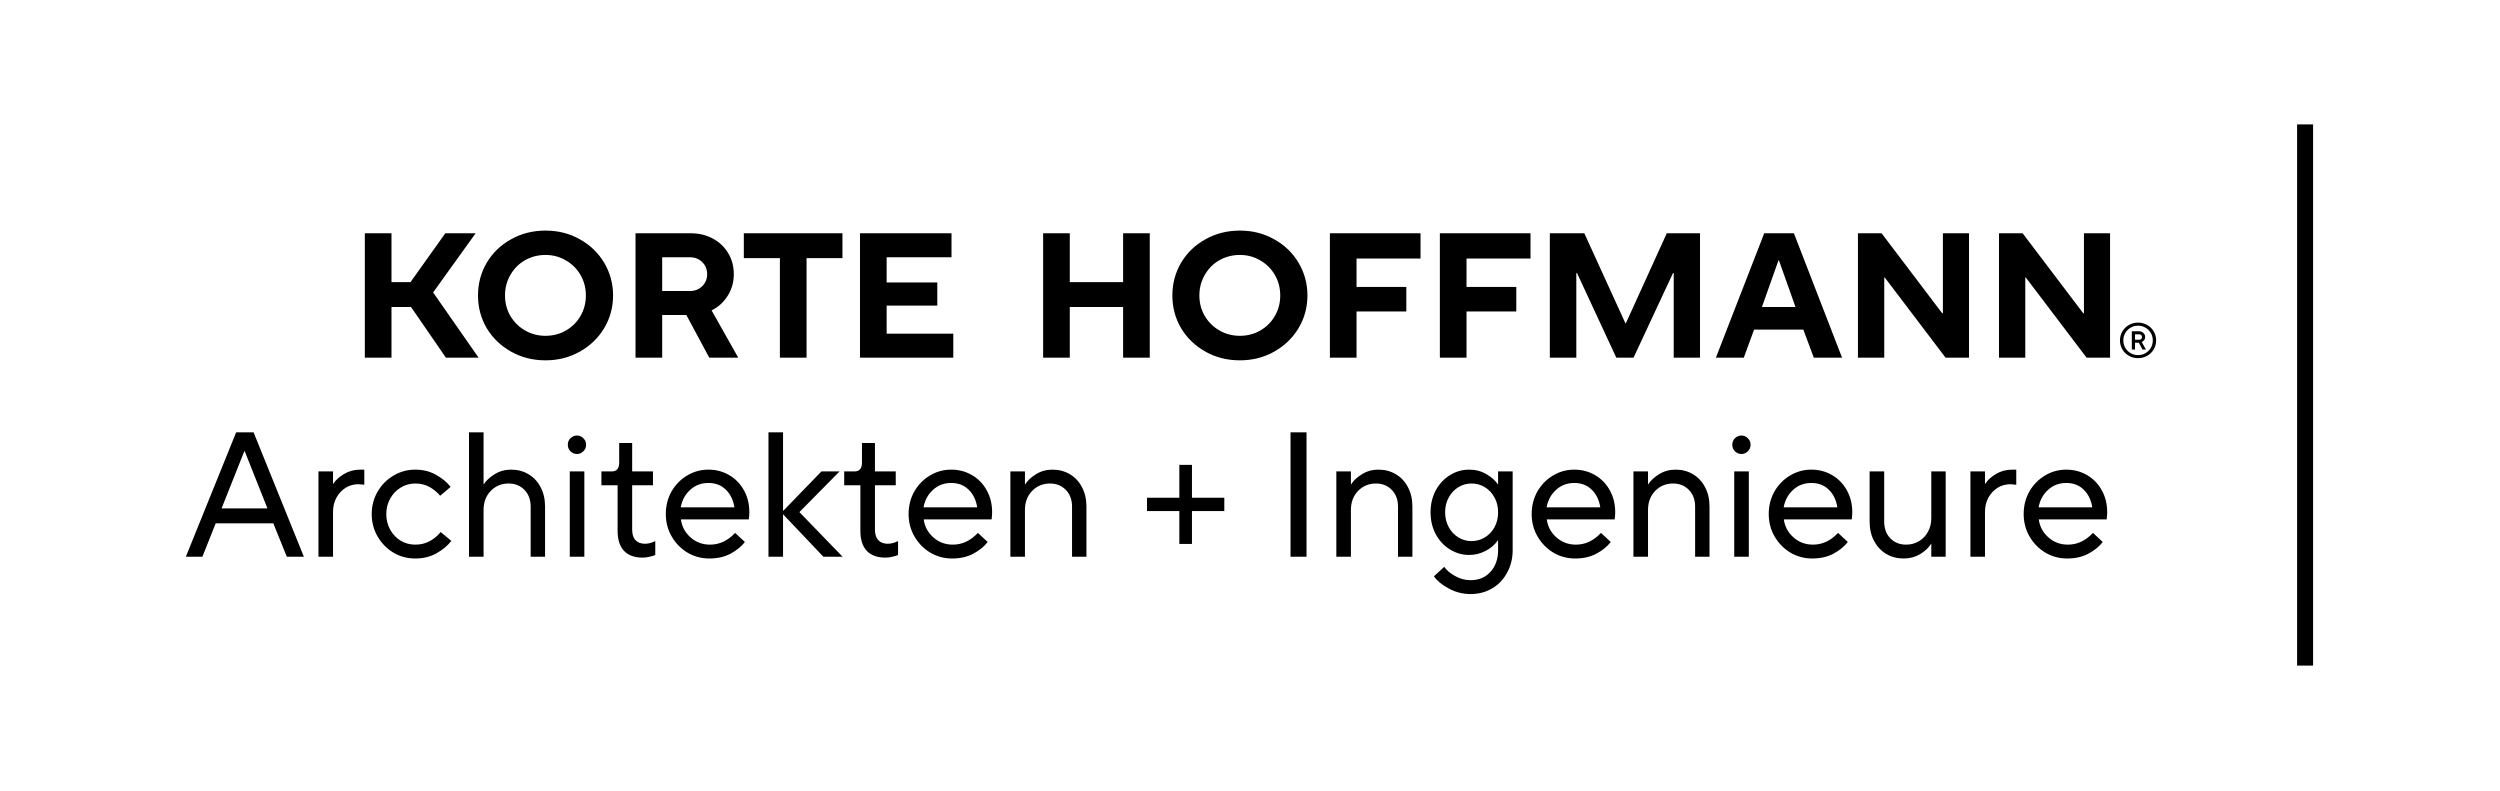
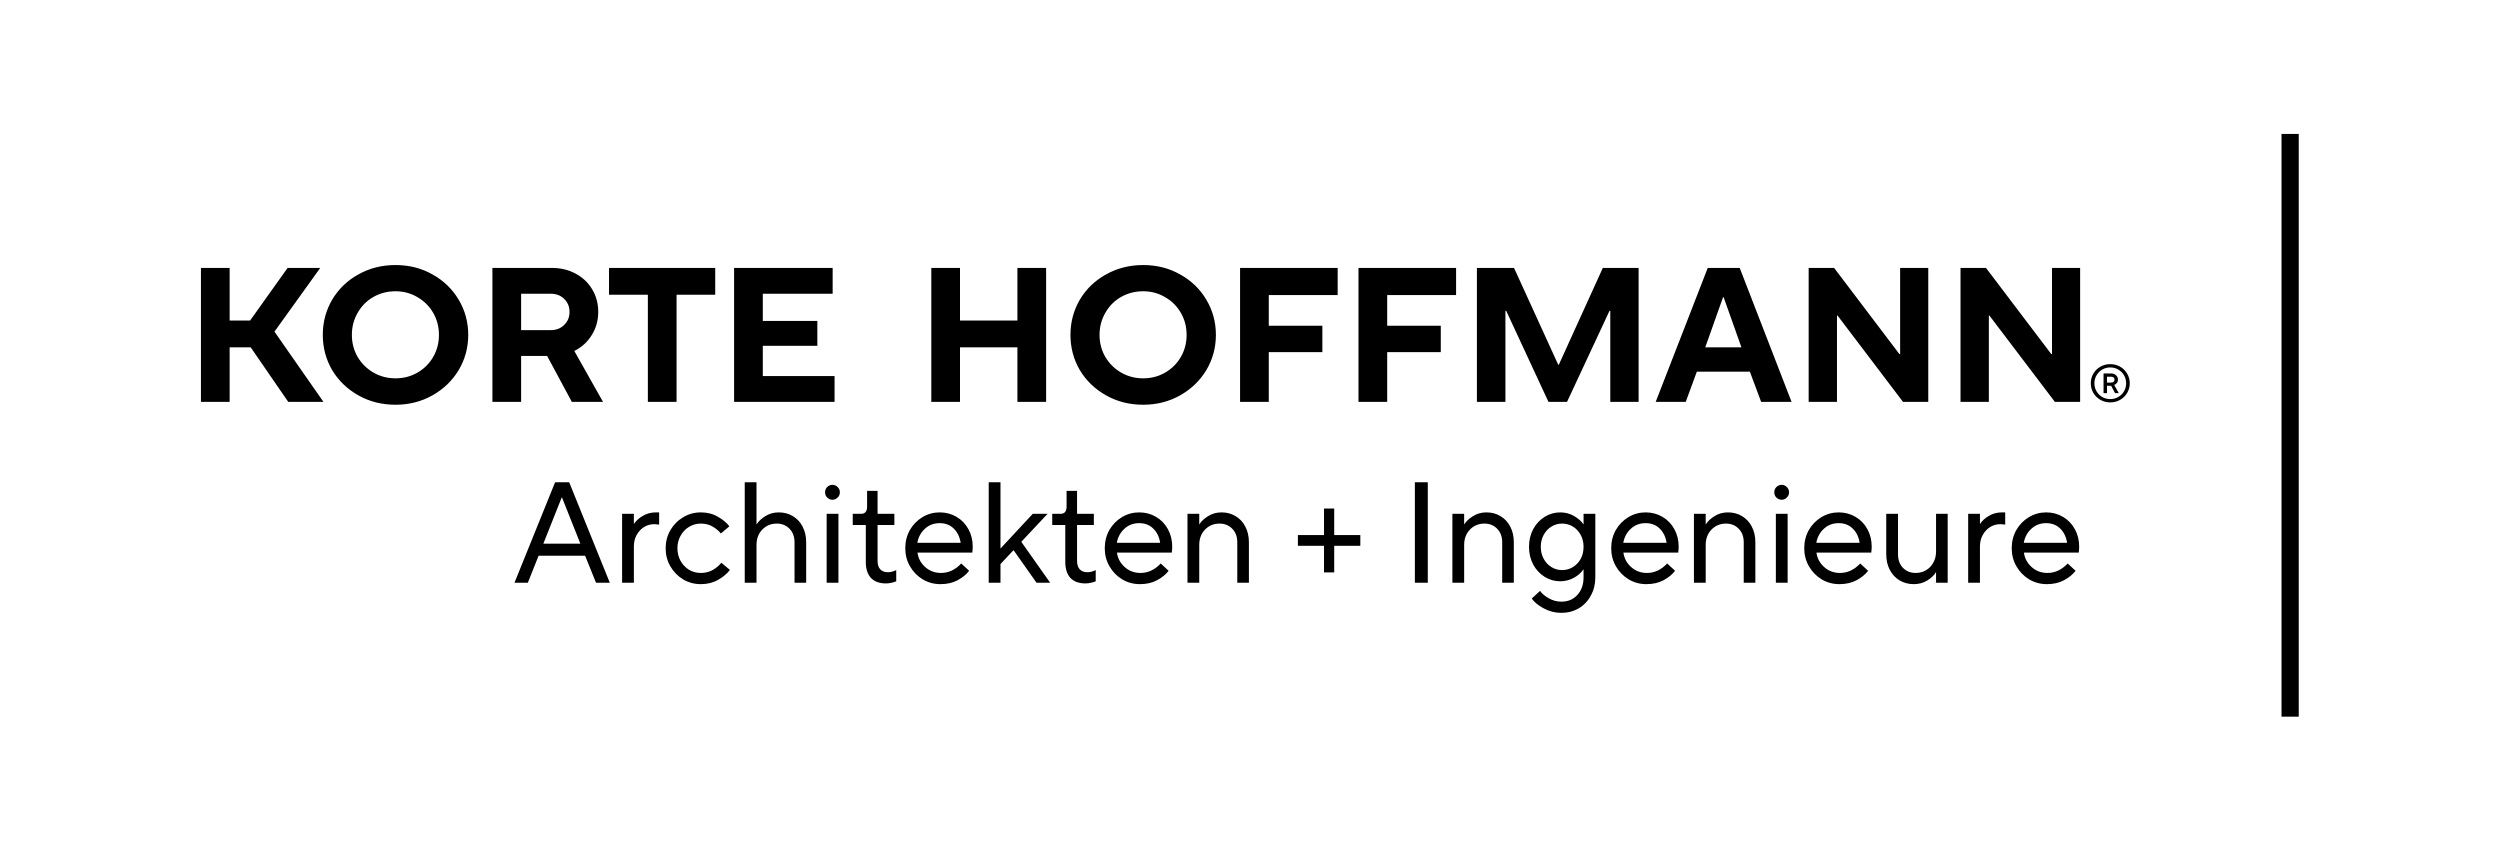
- <svg xmlns="http://www.w3.org/2000/svg" width="5064" height="1601" fill="none" viewBox="0 0 5064 1601">
-   <path fill="#000" d="M793 571.5h38.492l70.559-99h61.387L877.33 592.38l92.129 132.12h-66.204l-70.649-102.6H793v102.6h-54v-252h54v99Zm312.03 158.4c-25.68 0-48.96-5.88-69.84-17.64-20.88-11.76-37.317-27.6-49.317-47.52-11.76-20.16-17.64-42.24-17.64-66.24 0-24 5.88-46.08 17.64-66.24 12-20.16 28.437-36 49.317-47.52 20.88-11.76 44.16-17.64 69.84-17.64 25.68 0 48.84 5.88 69.48 17.64 20.88 11.52 37.32 27.36 49.32 47.52 12 20.16 18 42.24 18 66.24 0 24-6 46.08-18 66.24-12 19.92-28.44 35.76-49.32 47.52-20.88 11.76-44.04 17.64-69.48 17.64Zm0-49.68c15.12 0 28.92-3.6 41.4-10.8 12.48-7.2 22.32-17.04 29.52-29.52 7.2-12.48 10.8-26.28 10.8-41.4 0-15.12-3.6-28.92-10.8-41.4-7.2-12.48-17.04-22.32-29.52-29.52-12.48-7.44-26.28-11.16-41.4-11.16-15.12 0-29.04 3.6-41.76 10.8-12.48 7.2-22.32 17.16-29.52 29.88-7.2 12.48-10.8 26.28-10.8 41.4 0 15.12 3.6 28.92 10.8 41.4 7.44 12.48 17.4 22.32 29.88 29.52 12.48 7.2 26.28 10.8 41.4 10.8Zm390.37 44.28h-58.68l-46.44-86.4h-48.96v86.4h-54v-252h111.6c16.8 0 31.8 3.6 45 10.8 13.44 7.2 23.88 17.16 31.32 29.88 7.44 12.48 11.16 26.52 11.16 42.12 0 16.08-4.08 30.6-12.24 43.56-7.92 12.96-18.84 22.92-32.76 29.88l54 95.76Zm-154.08-203.4v68.4h55.8c10.32 0 18.72-3.24 25.2-9.72 6.72-6.48 10.08-14.64 10.08-24.48s-3.36-18-10.08-24.48c-6.48-6.48-14.88-9.72-25.2-9.72h-55.8Zm292.44 203.4h-54V522.9h-73.08v-50.4h199.8v50.4h-72.72v201.6Zm297.22 0h-189v-252h185.4v48.6h-131.4v51.12h102.6v46.8h-102.6v56.88h135v48.6Zm235.98 0h-54v-252h54v99h108v-99h54v252h-54V621.9h-108v102.6Zm344.58 5.4c-25.68 0-48.96-5.88-69.84-17.64-20.88-11.76-37.32-27.6-49.32-47.52-11.76-20.16-17.64-42.24-17.64-66.24 0-24 5.88-46.08 17.64-66.24 12-20.16 28.44-36 49.32-47.52 20.88-11.76 44.16-17.64 69.84-17.64 25.68 0 48.84 5.88 69.48 17.64 20.88 11.52 37.32 27.36 49.32 47.52 12 20.16 18 42.24 18 66.24 0 24-6 46.08-18 66.24-12 19.92-28.44 35.76-49.32 47.52-20.88 11.76-44.04 17.64-69.48 17.64Zm0-49.68c15.12 0 28.92-3.6 41.4-10.8 12.48-7.2 22.32-17.04 29.52-29.52 7.2-12.48 10.8-26.28 10.8-41.4 0-15.12-3.6-28.92-10.8-41.4-7.2-12.48-17.04-22.32-29.52-29.52-12.48-7.44-26.28-11.16-41.4-11.16-15.12 0-29.04 3.6-41.76 10.8-12.48 7.2-22.32 17.16-29.52 29.88-7.2 12.48-10.8 26.28-10.8 41.4 0 15.12 3.6 28.92 10.8 41.4 7.44 12.48 17.4 22.32 29.88 29.52 12.48 7.2 26.28 10.8 41.4 10.8Zm236.29 44.28h-54v-252h183.6v51.12h-129.6v57.6h100.8v49.68h-100.8v93.6Zm222.76 0h-54v-252h183.6v51.12h-129.6v57.6h100.8v49.68h-100.8v93.6Zm222.4 0h-53.64v-252h69.84l83.16 182.16h1.08l82.8-182.16h67.32v252h-53.28V553.14h-1.44l-79.92 171.36h-34.92l-79.56-171.36h-1.44V724.5Zm339.22 0h-56.52l97.92-252h60.12l97.56 252h-57.24l-21.24-56.88h-99.72l-20.88 56.88Zm70.2-196.92-33.48 94.32h68.04l-33.48-94.32h-1.08Zm214.32 196.92h-53.28v-252h47.88l122.76 162h1.44v-162h52.92v252h-47.52l-123.12-162.36h-1.08V724.5Zm285.69 0h-53.28v-252h47.88l122.76 162h1.44v-162h52.92v252h-47.52L4103.5 562.14h-1.08V724.5Zm228.38 1c-6.73 0-12.9-1.6-18.5-4.8-5.6-3.2-10.03-7.533-13.3-13-3.2-5.533-4.8-11.6-4.8-18.2s1.6-12.633 4.8-18.1c3.27-5.533 7.7-9.9 13.3-13.1 5.6-3.2 11.77-4.8 18.5-4.8 6.8 0 13 1.6 18.6 4.8 5.6 3.2 10 7.567 13.2 13.1 3.27 5.467 4.9 11.5 4.9 18.1 0 6.6-1.63 12.667-4.9 18.2-3.2 5.467-7.6 9.8-13.2 13-5.6 3.2-11.8 4.8-18.6 4.8Zm0-6.2c5.47 0 10.47-1.3 15-3.9 4.6-2.667 8.23-6.267 10.9-10.8 2.67-4.6 4-9.633 4-15.1 0-5.467-1.33-10.467-4-15-2.67-4.6-6.3-8.2-10.9-10.8-4.53-2.667-9.53-4-15-4-5.47 0-10.47 1.333-15 4-4.53 2.6-8.13 6.2-10.8 10.8-2.67 4.533-4 9.533-4 15 0 5.467 1.33 10.5 4 15.1 2.67 4.533 6.27 8.133 10.8 10.8 4.53 2.6 9.53 3.9 15 3.9Zm-12.6-11.3v-37h14.3c3.67 0 6.7 1.133 9.1 3.4 2.47 2.267 3.7 5.033 3.7 8.3 0 2.533-.73 4.667-2.2 6.4-1.4 1.733-3 2.933-4.8 3.6l8.5 15.3h-7l-7.3-13.7h-7.8V708h-6.5Zm14.3-19.8c2.07 0 3.63-.5 4.7-1.5 1.07-1 1.6-2.333 1.6-4 0-1.733-.53-3.067-1.6-4-1.07-1-2.63-1.5-4.7-1.5h-7.8v11h7.8ZM409.96 1127.7h-33.48l101.88-252h35.28l101.88 252h-34.56l-27.36-67.68H436.96l-27 67.68Zm84.96-213.84-46.08 115.92h92.88l-46.08-115.92h-.72Zm150.15 213.84V954.9h29.52v25.2h.36c4.8-7.44 12-14.04 21.6-19.8 9.84-6 20.88-9 33.12-9h8.28v30.6c-5.76-.72-9.72-1.08-11.88-1.08-9.36 0-18 2.4-25.92 7.2-7.68 4.8-13.92 11.52-18.72 20.16-4.56 8.4-6.84 17.88-6.84 28.44v91.08h-29.52Zm196.079 3.6c-16.08 0-30.84-3.96-44.28-11.88-13.44-8.16-24.12-19.08-32.04-32.76-7.92-13.68-11.88-28.8-11.88-45.36s3.96-31.68 11.88-45.36c7.92-13.68 18.6-24.48 32.04-32.4 13.44-8.16 28.2-12.24 44.28-12.24 16.08 0 30.24 3.6 42.48 10.8 12.48 6.96 22.2 15 29.16 24.12l-21.24 18c-5.76-6.96-12.84-12.84-21.24-17.64-8.4-4.8-18.12-7.2-29.16-7.2-10.8 0-20.64 2.76-29.52 8.28-8.88 5.28-15.96 12.72-21.24 22.32-5.28 9.36-7.92 19.8-7.92 31.32s2.64 22.08 7.92 31.68c5.28 9.36 12.36 16.8 21.24 22.32 8.88 5.28 18.72 7.92 29.52 7.92 11.04 0 20.88-2.4 29.52-7.2 8.88-5.04 16.2-11.16 21.96-18.36l21.6 18c-7.44 9.6-17.52 18-30.24 25.2-12.48 6.96-26.76 10.44-42.84 10.44Zm108.854-3.6v-252h29.52v105.48h.36c4.8-7.68 12.12-14.52 21.957-20.52 9.84-6.24 21-9.36 33.48-9.36 13.2 0 24.96 3.12 35.28 9.36 10.56 6.24 18.72 15 24.48 26.28 6 11.28 9 24.36 9 39.24v101.52h-29.16v-101.52c0-13.92-4.2-25.2-12.6-33.84-8.4-8.64-19.08-12.96-32.04-12.96-14.4 0-26.52 5.04-36.357 15.12-9.6 10.08-14.4 22.92-14.4 38.52v94.68h-29.52Zm233.647 0h-29.52V954.9h29.52v172.8Zm-14.76-208.08c-5.04 0-9.48-1.8-13.32-5.4-3.6-3.6-5.4-8.04-5.4-13.32 0-5.28 1.8-9.72 5.4-13.32 3.84-3.6 8.28-5.4 13.32-5.4 4.8 0 9 1.8 12.6 5.4 3.84 3.6 5.76 8.04 5.76 13.32 0 5.28-1.92 9.72-5.76 13.32-3.6 3.6-7.8 5.4-12.6 5.4Zm132.51 209.88c-16.08 0-28.56-4.56-37.44-13.68-8.64-9.36-12.96-22.8-12.96-40.32v-92.52h-32.76V954.9h20.88c10.08 0 15.12-6 15.12-18v-39.6h26.28v57.6h42.12v28.08h-42.12v90c0 9.36 2.28 16.44 6.84 21.24 4.56 4.8 10.92 7.2 19.08 7.2 6.72 0 13.68-1.8 20.88-5.4v28.08c-2.88 1.44-6.72 2.64-11.52 3.6-4.56 1.2-9.36 1.8-14.4 1.8Zm135.47 1.8c-16.08 0-30.84-3.96-44.28-11.88-13.44-8.16-24.12-19.08-32.04-32.76-7.92-13.68-11.88-28.8-11.88-45.36 0-16.8 3.84-32.04 11.52-45.72 7.92-13.68 18.48-24.48 31.68-32.4 13.2-7.92 27.6-11.88 43.2-11.88 15.36 0 29.4 3.72 42.12 11.16 12.72 7.44 22.68 17.76 29.88 30.96 7.2 12.96 10.8 27.72 10.8 44.28 0 3.84-.36 8.64-1.08 14.4h-137.52c1.92 14.4 8.4 26.52 19.44 36.36 11.04 9.84 24.24 14.76 39.6 14.76 18.96 0 35.88-7.92 50.76-23.76l19.8 18.36c-6.96 9.12-16.68 17.04-29.16 23.76-12.24 6.48-26.52 9.72-42.84 9.72Zm50.76-103.68c-2.4-15.12-8.28-27.12-17.64-36-9.12-8.88-20.76-13.32-34.92-13.32-14.64 0-27 4.68-37.08 14.04-10.08 9.12-16.44 20.88-19.08 35.28h108.72Zm131.63 9.72 87.48 90.36h-38.88l-81.72-86.04v86.04h-29.52v-252h29.52v159.48l77.76-80.28h36.72l-81.36 82.44Zm173.92 92.16c-16.08 0-28.56-4.56-37.44-13.68-8.64-9.36-12.96-22.8-12.96-40.32v-92.52h-32.76V954.9h20.88c10.08 0 15.12-6 15.12-18v-39.6h26.28v57.6h42.12v28.08h-42.12v90c0 9.36 2.28 16.44 6.84 21.24 4.56 4.8 10.92 7.2 19.08 7.2 6.72 0 13.68-1.8 20.88-5.4v28.08c-2.88 1.44-6.72 2.64-11.52 3.6-4.56 1.2-9.36 1.8-14.4 1.8Zm135.48 1.8c-16.08 0-30.84-3.96-44.28-11.88-13.44-8.16-24.12-19.08-32.04-32.76-7.92-13.68-11.88-28.8-11.88-45.36 0-16.8 3.84-32.04 11.52-45.72 7.92-13.68 18.48-24.48 31.68-32.4 13.2-7.92 27.6-11.88 43.2-11.88 15.36 0 29.4 3.72 42.12 11.16 12.72 7.44 22.68 17.76 29.88 30.96 7.2 12.96 10.8 27.72 10.8 44.28 0 3.84-.36 8.64-1.08 14.4h-137.52c1.92 14.4 8.4 26.52 19.44 36.36 11.04 9.84 24.24 14.76 39.6 14.76 18.96 0 35.88-7.92 50.76-23.76l19.8 18.36c-6.96 9.12-16.68 17.04-29.16 23.76-12.24 6.48-26.52 9.72-42.84 9.72Zm50.76-103.68c-2.4-15.12-8.28-27.12-17.64-36-9.12-8.88-20.76-13.32-34.92-13.32-14.64 0-27 4.68-37.08 14.04-10.08 9.12-16.44 20.88-19.08 35.28h108.72Zm67.19 100.08V954.9h29.52v26.28h.36c4.8-7.68 12.12-14.52 21.96-20.52 9.84-6.24 21-9.36 33.48-9.36 13.2 0 24.96 3.12 35.28 9.36 10.56 6.24 18.72 15 24.48 26.28 6 11.28 9 24.36 9 39.24v101.52h-29.16v-101.52c0-13.92-4.2-25.2-12.6-33.84-8.4-8.64-19.08-12.96-32.04-12.96-14.4 0-26.52 5.04-36.36 15.12-9.6 10.08-14.4 22.92-14.4 38.52v94.68h-29.52Zm367.83-25.92h-25.56v-66.6h-65.52v-27h65.52v-66.6h25.56v66.6h65.52v27h-65.52v66.6Zm232.05 25.92h-32.4v-252h32.4v252Zm60.39 0V954.9h29.52v26.28h.36c4.8-7.68 12.12-14.52 21.96-20.52 9.84-6.24 21-9.36 33.48-9.36 13.2 0 24.96 3.12 35.28 9.36 10.56 6.24 18.72 15 24.48 26.28 6 11.28 9 24.36 9 39.24v101.52h-29.16v-101.52c0-13.92-4.2-25.2-12.6-33.84-8.4-8.64-19.08-12.96-32.04-12.96-14.4 0-26.52 5.04-36.36 15.12-9.6 10.08-14.4 22.92-14.4 38.52v94.68h-29.52Zm271.85 75.6c-15.84 0-30.72-3.84-44.64-11.52-13.68-7.44-23.52-15.6-29.52-24.48l20.88-19.08c4.56 6.72 11.76 12.84 21.6 18.36 10.08 5.76 20.64 8.64 31.68 8.64 16.8 0 30.24-5.64 40.32-16.92 10.32-11.28 15.48-25.92 15.48-43.92v-20.16h-.36c-5.52 8.4-13.56 15.48-24.12 21.24-10.56 5.76-21.96 8.64-34.2 8.64-13.92 0-26.88-3.72-38.88-11.16-12-7.44-21.6-17.76-28.8-30.96-6.96-13.2-10.44-27.96-10.44-44.28s3.48-31.08 10.44-44.28c7.2-13.2 16.8-23.52 28.8-30.96 12-7.44 24.96-11.16 38.88-11.16 13.2 0 24.96 3.12 35.28 9.36 10.56 6.24 18.24 13.08 23.04 20.52h.36V954.9h29.52v159.48c0 16.8-3.72 31.92-11.16 45.36-7.2 13.68-17.28 24.36-30.24 32.04-12.96 7.68-27.6 11.52-43.92 11.52Zm1.8-107.28c10.08 0 19.2-2.52 27.36-7.56 8.16-5.04 14.64-11.88 19.44-20.52 4.8-8.88 7.2-18.96 7.2-30.24 0-11.28-2.4-21.24-7.2-29.88-4.8-8.88-11.28-15.84-19.44-20.88-8.16-5.04-17.28-7.56-27.36-7.56-9.6 0-18.48 2.52-26.64 7.56-8.16 5.04-14.64 12-19.44 20.88-4.8 8.88-7.2 18.84-7.2 29.88s2.4 21 7.2 29.88c4.8 8.88 11.28 15.84 19.44 20.88 8.16 5.04 17.04 7.56 26.64 7.56Zm210.23 35.28c-16.08 0-30.84-3.96-44.28-11.88-13.44-8.16-24.12-19.08-32.04-32.76-7.92-13.68-11.88-28.8-11.88-45.36 0-16.8 3.84-32.04 11.52-45.72 7.92-13.68 18.48-24.48 31.68-32.4 13.2-7.92 27.6-11.88 43.2-11.88 15.36 0 29.4 3.72 42.12 11.16 12.72 7.44 22.68 17.76 29.88 30.96 7.2 12.96 10.8 27.72 10.8 44.28 0 3.84-.36 8.64-1.08 14.4h-137.52c1.92 14.4 8.4 26.52 19.44 36.36 11.04 9.84 24.24 14.76 39.6 14.76 18.96 0 35.88-7.92 50.76-23.76l19.8 18.36c-6.96 9.12-16.68 17.04-29.16 23.76-12.24 6.48-26.52 9.72-42.84 9.72Zm50.76-103.68c-2.4-15.12-8.28-27.12-17.64-36-9.12-8.88-20.76-13.32-34.92-13.32-14.64 0-27 4.68-37.08 14.04-10.08 9.12-16.44 20.88-19.08 35.28h108.72Zm67.19 100.08V954.9h29.52v26.28h.36c4.8-7.68 12.12-14.52 21.96-20.52 9.84-6.24 21-9.36 33.48-9.36 13.2 0 24.96 3.12 35.28 9.36 10.56 6.24 18.72 15 24.48 26.28 6 11.28 9 24.36 9 39.24v101.52h-29.16v-101.52c0-13.92-4.2-25.2-12.6-33.84-8.4-8.64-19.08-12.96-32.04-12.96-14.4 0-26.52 5.04-36.36 15.12-9.6 10.08-14.4 22.92-14.4 38.52v94.68h-29.52Zm233.69 0h-29.52V954.9h29.52v172.8Zm-14.76-208.08c-5.04 0-9.48-1.8-13.32-5.4-3.6-3.6-5.4-8.04-5.4-13.32 0-5.28 1.8-9.72 5.4-13.32 3.84-3.6 8.28-5.4 13.32-5.4 4.8 0 9 1.8 12.6 5.4 3.84 3.6 5.76 8.04 5.76 13.32 0 5.28-1.92 9.72-5.76 13.32-3.6 3.6-7.8 5.4-12.6 5.4Zm143.31 211.68c-16.08 0-30.84-3.96-44.28-11.88-13.44-8.16-24.12-19.08-32.04-32.76-7.92-13.68-11.88-28.8-11.88-45.36 0-16.8 3.84-32.04 11.52-45.72 7.92-13.68 18.48-24.48 31.68-32.4 13.2-7.92 27.6-11.88 43.2-11.88 15.36 0 29.4 3.72 42.12 11.16 12.72 7.44 22.68 17.76 29.88 30.96 7.2 12.96 10.8 27.72 10.8 44.28 0 3.84-.36 8.64-1.08 14.4h-137.52c1.92 14.4 8.4 26.52 19.44 36.36 11.04 9.84 24.24 14.76 39.6 14.76 18.96 0 35.88-7.92 50.76-23.76l19.8 18.36c-6.96 9.12-16.68 17.04-29.16 23.76-12.24 6.48-26.52 9.72-42.84 9.72Zm50.76-103.68c-2.4-15.12-8.28-27.12-17.64-36-9.12-8.88-20.76-13.32-34.92-13.32-14.64 0-27 4.68-37.08 14.04-10.08 9.12-16.44 20.88-19.08 35.28h108.72Zm134.51 103.68c-13.2 0-25.08-3.12-35.64-9.36-10.32-6.24-18.48-15-24.48-26.28-6-11.28-9-24.36-9-39.24V954.9h29.52v101.52c0 13.92 4.08 25.2 12.24 33.84 8.4 8.64 19.08 12.96 32.04 12.96 9.6 0 18.24-2.28 25.92-6.84 7.92-4.56 14.04-10.92 18.36-19.08 4.56-8.16 6.84-17.4 6.84-27.72V954.9h29.16v172.8h-29.16v-26.28h-.36c-4.56 7.68-11.88 14.64-21.96 20.88-10.08 6-21.24 9-33.48 9Zm135.05-3.6V954.9h29.52v25.2h.36c4.8-7.44 12-14.04 21.6-19.8 9.84-6 20.88-9 33.12-9h8.28v30.6c-5.76-.72-9.72-1.08-11.88-1.08-9.36 0-18 2.4-25.92 7.2-7.68 4.8-13.92 11.52-18.72 20.16-4.56 8.4-6.84 17.88-6.84 28.44v91.08h-29.52Zm196.07 3.6c-16.08 0-30.84-3.96-44.28-11.88-13.44-8.16-24.12-19.08-32.04-32.76-7.92-13.68-11.88-28.8-11.88-45.36 0-16.8 3.84-32.04 11.52-45.72 7.92-13.68 18.48-24.48 31.68-32.4 13.2-7.92 27.6-11.88 43.2-11.88 15.36 0 29.4 3.72 42.12 11.16 12.72 7.44 22.68 17.76 29.88 30.96 7.2 12.96 10.8 27.72 10.8 44.28 0 3.84-.36 8.64-1.08 14.4h-137.52c1.92 14.4 8.4 26.52 19.44 36.36 11.04 9.84 24.24 14.76 39.6 14.76 18.96 0 35.88-7.92 50.76-23.76l19.8 18.36c-6.96 9.12-16.68 17.04-29.16 23.76-12.24 6.48-26.52 9.72-42.84 9.72Zm50.76-103.68c-2.4-15.12-8.28-27.12-17.64-36-9.12-8.88-20.76-13.32-34.92-13.32-14.64 0-27 4.68-37.08 14.04-10.08 9.12-16.44 20.88-19.08 35.28h108.72Zm447.3 320.58H4653V252h32.4v1096.2Z" />
+ <svg xmlns="http://www.w3.org/2000/svg" width="4703" height="1601" fill="none" viewBox="0 0 4703 1601">
+   <path fill="#000" d="M432 603h38.492l70.559-99h61.387L516.33 623.88 608.459 756h-66.204l-70.649-102.6H432V756h-54V504h54v99Zm312.033 158.4c-25.68 0-48.96-5.88-69.84-17.64-20.88-11.76-37.32-27.6-49.32-47.52-11.76-20.16-17.64-42.24-17.64-66.24 0-24 5.88-46.08 17.64-66.24 12-20.16 28.44-36 49.32-47.52 20.88-11.76 44.16-17.64 69.84-17.64 25.68 0 48.84 5.88 69.48 17.64 20.88 11.52 37.32 27.36 49.32 47.52 12 20.16 18 42.24 18 66.24 0 24-6 46.08-18 66.24-12 19.92-28.44 35.76-49.32 47.52-20.88 11.76-44.04 17.64-69.48 17.64Zm0-49.68c15.12 0 28.92-3.6 41.4-10.8 12.48-7.2 22.32-17.04 29.52-29.52 7.2-12.48 10.8-26.28 10.8-41.4 0-15.12-3.6-28.92-10.8-41.4-7.2-12.48-17.04-22.32-29.52-29.52-12.48-7.44-26.28-11.16-41.4-11.16-15.12 0-29.04 3.6-41.76 10.8-12.48 7.2-22.32 17.16-29.52 29.88-7.2 12.48-10.8 26.28-10.8 41.4 0 15.12 3.6 28.92 10.8 41.4 7.44 12.48 17.4 22.32 29.88 29.52 12.48 7.2 26.28 10.8 41.4 10.8ZM1134.4 756h-58.68l-46.44-86.4h-48.958V756h-54V504h111.598c16.8 0 31.8 3.6 45 10.8 13.44 7.2 23.88 17.16 31.32 29.88 7.44 12.48 11.16 26.52 11.16 42.12 0 16.08-4.08 30.6-12.24 43.56-7.92 12.96-18.84 22.92-32.76 29.88l54 95.76ZM980.322 552.6V621h55.798c10.32 0 18.72-3.24 25.2-9.72 6.72-6.48 10.08-14.64 10.08-24.48s-3.36-18-10.08-24.48c-6.48-6.48-14.88-9.72-25.2-9.72h-55.798ZM1272.76 756h-54V554.4h-73.08V504h199.8v50.4h-72.72V756Zm297.22 0h-189V504h185.4v48.6h-131.4v51.12h102.6v46.8h-102.6v56.88h135V756Zm235.98 0h-54V504h54v99h108v-99h54v252h-54V653.4h-108V756Zm344.58 5.4c-25.68 0-48.96-5.88-69.84-17.64-20.88-11.76-37.32-27.6-49.32-47.52-11.76-20.16-17.64-42.24-17.64-66.24 0-24 5.88-46.08 17.64-66.24 12-20.16 28.44-36 49.32-47.52 20.88-11.76 44.16-17.64 69.84-17.64 25.68 0 48.84 5.88 69.48 17.64 20.88 11.52 37.32 27.36 49.32 47.52 12 20.16 18 42.24 18 66.24 0 24-6 46.08-18 66.24-12 19.92-28.44 35.76-49.32 47.52-20.88 11.76-44.04 17.64-69.48 17.64Zm0-49.68c15.12 0 28.92-3.6 41.4-10.8 12.48-7.2 22.32-17.04 29.52-29.52 7.2-12.48 10.8-26.28 10.8-41.4 0-15.12-3.6-28.92-10.8-41.4-7.2-12.48-17.04-22.32-29.52-29.52-12.48-7.44-26.28-11.16-41.4-11.16-15.12 0-29.04 3.6-41.76 10.8-12.48 7.2-22.32 17.16-29.52 29.88-7.2 12.48-10.8 26.28-10.8 41.4 0 15.12 3.6 28.92 10.8 41.4 7.44 12.48 17.4 22.32 29.88 29.52 12.48 7.2 26.28 10.8 41.4 10.8ZM2386.83 756h-54V504h183.6v51.12h-129.6v57.6h100.8v49.68h-100.8V756Zm222.76 0h-54V504h183.6v51.12h-129.6v57.6h100.8v49.68h-100.8V756Zm222.4 0h-53.64V504h69.84l83.16 182.16h1.08l82.8-182.16h67.32v252h-53.28V584.64h-1.44L2947.91 756h-34.92l-79.56-171.36h-1.44V756Zm339.22 0h-56.52l97.92-252h60.12l97.56 252h-57.24l-21.24-56.88h-99.72L3171.21 756Zm70.2-196.92-33.48 94.32h68.04l-33.48-94.32h-1.08ZM3455.73 756h-53.28V504h47.88l122.76 162h1.44V504h52.92v252h-47.52l-123.12-162.36h-1.08V756Zm285.69 0h-53.28V504h47.88l122.76 162h1.44V504h52.92v252h-47.52L3742.5 593.64h-1.08V756Zm228.38 1c-6.73 0-12.9-1.6-18.5-4.8-5.6-3.2-10.03-7.533-13.3-13-3.2-5.533-4.8-11.6-4.8-18.2s1.6-12.633 4.8-18.1c3.27-5.533 7.7-9.9 13.3-13.1 5.6-3.2 11.77-4.8 18.5-4.8 6.8 0 13 1.6 18.6 4.8 5.6 3.2 10 7.567 13.2 13.1 3.27 5.467 4.9 11.5 4.9 18.1 0 6.6-1.63 12.667-4.9 18.2-3.2 5.467-7.6 9.8-13.2 13-5.6 3.2-11.8 4.8-18.6 4.8Zm0-6.2c5.47 0 10.47-1.3 15-3.9 4.6-2.667 8.23-6.267 10.9-10.8 2.67-4.6 4-9.633 4-15.1 0-5.467-1.33-10.467-4-15-2.67-4.6-6.3-8.2-10.9-10.8-4.53-2.667-9.53-4-15-4-5.47 0-10.47 1.333-15 4-4.53 2.6-8.13 6.2-10.8 10.8-2.67 4.533-4 9.533-4 15 0 5.467 1.33 10.5 4 15.1 2.67 4.533 6.27 8.133 10.8 10.8 4.53 2.6 9.53 3.9 15 3.9Zm-12.6-11.3v-37h14.3c3.67 0 6.7 1.133 9.1 3.4 2.47 2.267 3.7 5.033 3.7 8.3 0 2.533-.73 4.667-2.2 6.4-1.4 1.733-3 2.933-4.8 3.6l8.5 15.3h-7l-7.3-13.7h-7.8v13.7h-6.5Zm14.3-19.8c2.07 0 3.63-.5 4.7-1.5 1.07-1 1.6-2.333 1.6-4 0-1.733-.53-3.067-1.6-4-1.07-1-2.63-1.5-4.7-1.5h-7.8v11h7.8ZM992.97 1096.2h-25.11l76.41-189h26.46l76.41 189h-25.92l-20.52-50.76h-87.48l-20.25 50.76Zm63.72-160.38-34.56 86.94h69.66l-34.56-86.94h-.54Zm113.61 160.38V966.6h22.14v18.9h.27c3.6-5.58 9-10.53 16.2-14.85 7.38-4.5 15.66-6.75 24.84-6.75h6.21v22.95c-4.32-.54-7.29-.81-8.91-.81-7.02 0-13.5 1.8-19.44 5.4-5.76 3.6-10.44 8.64-14.04 15.12-3.42 6.3-5.13 13.41-5.13 21.33v68.31h-22.14Zm148.06 2.7c-12.06 0-23.13-2.97-33.21-8.91-10.08-6.12-18.09-14.31-24.03-24.57-5.94-10.26-8.91-21.6-8.91-34.02 0-12.42 2.97-23.76 8.91-34.02 5.94-10.26 13.95-18.36 24.03-24.3 10.08-6.12 21.15-9.18 33.21-9.18 12.06 0 22.68 2.7 31.86 8.1 9.36 5.22 16.65 11.25 21.87 18.09l-15.93 13.5c-4.32-5.22-9.63-9.63-15.93-13.23-6.3-3.6-13.59-5.4-21.87-5.4-8.1 0-15.48 2.07-22.14 6.21-6.66 3.96-11.97 9.54-15.93 16.74-3.96 7.02-5.94 14.85-5.94 23.49 0 8.64 1.98 16.56 5.94 23.76 3.96 7.02 9.27 12.6 15.93 16.74 6.66 3.96 14.04 5.94 22.14 5.94 8.28 0 15.66-1.8 22.14-5.4 6.66-3.78 12.15-8.37 16.47-13.77l16.2 13.5c-5.58 7.2-13.14 13.5-22.68 18.9-9.36 5.22-20.07 7.83-32.13 7.83Zm82.64-2.7v-189h22.14v79.11h.27c3.6-5.76 9.09-10.89 16.47-15.39 7.38-4.68 15.75-7.02 25.11-7.02 9.9 0 18.72 2.34 26.46 7.02 7.92 4.68 14.04 11.25 18.36 19.71 4.5 8.46 6.75 18.27 6.75 29.43v76.14h-21.87v-76.14c0-10.44-3.15-18.9-9.45-25.38-6.3-6.48-14.31-9.72-24.03-9.72-10.8 0-19.89 3.78-27.27 11.34-7.2 7.56-10.8 17.19-10.8 28.89v71.01H1401Zm176.24 0h-22.14V966.6h22.14v129.6Zm-11.07-156.06c-3.78 0-7.11-1.35-9.99-4.05-2.7-2.7-4.05-6.03-4.05-9.99s1.35-7.29 4.05-9.99c2.88-2.7 6.21-4.05 9.99-4.05 3.6 0 6.75 1.35 9.45 4.05 2.88 2.7 4.32 6.03 4.32 9.99s-1.44 7.29-4.32 9.99c-2.7 2.7-5.85 4.05-9.45 4.05Zm100.38 157.41c-12.06 0-21.42-3.42-28.08-10.26-6.48-7.02-9.72-17.1-9.72-30.24v-69.39h-24.57V966.6h15.66c7.56 0 11.34-4.5 11.34-13.5v-29.7h19.71v43.2h31.59v21.06h-31.59v67.5c0 7.02 1.71 12.33 5.13 15.93 3.42 3.6 8.19 5.4 14.31 5.4 5.04 0 10.26-1.35 15.66-4.05v21.06c-2.16 1.08-5.04 1.98-8.64 2.7-3.42.9-7.02 1.35-10.8 1.35Zm102.6 1.35c-12.06 0-23.13-2.97-33.21-8.91-10.08-6.12-18.09-14.31-24.03-24.57-5.94-10.26-8.91-21.6-8.91-34.02 0-12.6 2.88-24.03 8.64-34.29 5.94-10.26 13.86-18.36 23.76-24.3 9.9-5.94 20.7-8.91 32.4-8.91 11.52 0 22.05 2.79 31.59 8.37 9.54 5.58 17.01 13.32 22.41 23.22 5.4 9.72 8.1 20.79 8.1 33.21 0 2.88-.27 6.48-.81 10.8h-103.14c1.44 10.8 6.3 19.89 14.58 27.27 8.28 7.38 18.18 11.07 29.7 11.07 14.22 0 26.91-5.94 38.07-17.82l14.85 13.77c-5.22 6.84-12.51 12.78-21.87 17.82-9.18 4.86-19.89 7.29-32.13 7.29Zm38.07-77.76c-1.8-11.34-6.21-20.34-13.23-27-6.84-6.66-15.57-9.99-26.19-9.99-10.98 0-20.25 3.51-27.81 10.53-7.56 6.84-12.33 15.66-14.31 26.46h81.54Zm74.89 75.06h-22.14v-189h22.14v124.74l60.75-65.34h27.81l-49.41 52.65 54.27 76.95h-25.65l-43.2-61.29-24.57 26.19v35.1Zm159.71 1.35c-12.06 0-21.42-3.42-28.08-10.26-6.48-7.02-9.72-17.1-9.72-30.24v-69.39h-24.57V966.6h15.66c7.56 0 11.34-4.5 11.34-13.5v-29.7h19.71v43.2h31.59v21.06h-31.59v67.5c0 7.02 1.71 12.33 5.13 15.93 3.42 3.6 8.19 5.4 14.31 5.4 5.04 0 10.26-1.35 15.66-4.05v21.06c-2.16 1.08-5.04 1.98-8.64 2.7-3.42.9-7.02 1.35-10.8 1.35Zm102.6 1.35c-12.06 0-23.13-2.97-33.21-8.91-10.08-6.12-18.09-14.31-24.03-24.57-5.94-10.26-8.91-21.6-8.91-34.02 0-12.6 2.88-24.03 8.64-34.29 5.94-10.26 13.86-18.36 23.76-24.3 9.9-5.94 20.7-8.91 32.4-8.91 11.52 0 22.05 2.79 31.59 8.37 9.54 5.58 17.01 13.32 22.41 23.22 5.4 9.72 8.1 20.79 8.1 33.21 0 2.88-.27 6.48-.81 10.8h-103.14c1.44 10.8 6.3 19.89 14.58 27.27 8.28 7.38 18.18 11.07 29.7 11.07 14.22 0 26.91-5.94 38.07-17.82l14.85 13.77c-5.22 6.84-12.51 12.78-21.87 17.82-9.18 4.86-19.89 7.29-32.13 7.29Zm38.07-77.76c-1.8-11.34-6.21-20.34-13.23-27-6.84-6.66-15.57-9.99-26.19-9.99-10.98 0-20.25 3.51-27.81 10.53-7.56 6.84-12.33 15.66-14.31 26.46h81.54Zm51.39 75.06V966.6h22.14v19.71h.27c3.6-5.76 9.09-10.89 16.47-15.39 7.38-4.68 15.75-7.02 25.11-7.02 9.9 0 18.72 2.34 26.46 7.02 7.92 4.68 14.04 11.25 18.36 19.71 4.5 8.46 6.75 18.27 6.75 29.43v76.14h-21.87v-76.14c0-10.44-3.15-18.9-9.45-25.38-6.3-6.48-14.31-9.72-24.03-9.72-10.8 0-19.89 3.78-27.27 11.34-7.2 7.56-10.8 17.19-10.8 28.89v71.01h-22.14Zm276.03-19.44h-19.17v-49.95h-49.14v-20.25h49.14v-49.95h19.17v49.95h49.14v20.25h-49.14v49.95Zm176.04 19.44h-24.3v-189h24.3v189Zm46.29 0V966.6h22.14v19.71h.27c3.6-5.76 9.09-10.89 16.47-15.39 7.38-4.68 15.75-7.02 25.11-7.02 9.9 0 18.72 2.34 26.46 7.02 7.92 4.68 14.04 11.25 18.36 19.71 4.5 8.46 6.75 18.27 6.75 29.43v76.14h-21.87v-76.14c0-10.44-3.15-18.9-9.45-25.38-6.3-6.48-14.31-9.72-24.03-9.72-10.8 0-19.89 3.78-27.27 11.34-7.2 7.56-10.8 17.19-10.8 28.89v71.01h-22.14Zm204.89 56.7c-11.88 0-23.04-2.88-33.48-8.64-10.26-5.58-17.64-11.7-22.14-18.36l15.66-14.31c3.42 5.04 8.82 9.63 16.2 13.77 7.56 4.32 15.48 6.48 23.76 6.48 12.6 0 22.68-4.23 30.24-12.69 7.74-8.46 11.61-19.44 11.61-32.94v-15.12h-.27c-4.14 6.3-10.17 11.61-18.09 15.93s-16.47 6.48-25.65 6.48c-10.44 0-20.16-2.79-29.16-8.37-9-5.58-16.2-13.32-21.6-23.22-5.22-9.9-7.83-20.97-7.83-33.21 0-12.24 2.61-23.31 7.83-33.21 5.4-9.9 12.6-17.64 21.6-23.22 9-5.58 18.72-8.37 29.16-8.37 9.9 0 18.72 2.34 26.46 7.02 7.92 4.68 13.68 9.81 17.28 15.39h.27V966.6h22.14v119.61c0 12.6-2.79 23.94-8.37 34.02-5.4 10.26-12.96 18.27-22.68 24.03-9.72 5.76-20.7 8.64-32.94 8.64Zm1.35-80.46c7.56 0 14.4-1.89 20.52-5.67 6.12-3.78 10.98-8.91 14.58-15.39 3.6-6.66 5.4-14.22 5.4-22.68 0-8.46-1.8-15.93-5.4-22.41-3.6-6.66-8.46-11.88-14.58-15.66-6.12-3.78-12.96-5.67-20.52-5.67-7.2 0-13.86 1.89-19.98 5.67-6.12 3.78-10.98 9-14.58 15.66-3.6 6.66-5.4 14.13-5.4 22.41s1.8 15.75 5.4 22.41c3.6 6.66 8.46 11.88 14.58 15.66 6.12 3.78 12.78 5.67 19.98 5.67Zm158.67 26.46c-12.06 0-23.13-2.97-33.21-8.91-10.08-6.12-18.09-14.31-24.03-24.57-5.94-10.26-8.91-21.6-8.91-34.02 0-12.6 2.88-24.03 8.64-34.29 5.94-10.26 13.86-18.36 23.76-24.3 9.9-5.94 20.7-8.91 32.4-8.91 11.52 0 22.05 2.79 31.59 8.37 9.54 5.58 17.01 13.32 22.41 23.22 5.4 9.72 8.1 20.79 8.1 33.21 0 2.88-.27 6.48-.81 10.8h-103.14c1.44 10.8 6.3 19.89 14.58 27.27 8.28 7.38 18.18 11.07 29.7 11.07 14.22 0 26.91-5.94 38.07-17.82l14.85 13.77c-5.22 6.84-12.51 12.78-21.87 17.82-9.18 4.86-19.89 7.29-32.13 7.29Zm38.07-77.76c-1.8-11.34-6.21-20.34-13.23-27-6.84-6.66-15.57-9.99-26.19-9.99-10.98 0-20.25 3.51-27.81 10.53-7.56 6.84-12.33 15.66-14.31 26.46h81.54Zm51.4 75.06V966.6h22.14v19.71h.27c3.6-5.76 9.09-10.89 16.47-15.39 7.38-4.68 15.75-7.02 25.11-7.02 9.9 0 18.72 2.34 26.46 7.02 7.92 4.68 14.04 11.25 18.36 19.71 4.5 8.46 6.75 18.27 6.75 29.43v76.14h-21.87v-76.14c0-10.44-3.15-18.9-9.45-25.38-6.3-6.48-14.31-9.72-24.03-9.72-10.8 0-19.89 3.78-27.27 11.34-7.2 7.56-10.8 17.19-10.8 28.89v71.01h-22.14Zm176.26 0h-22.14V966.6h22.14v129.6Zm-11.07-156.06c-3.78 0-7.11-1.35-9.99-4.05-2.7-2.7-4.05-6.03-4.05-9.99s1.35-7.29 4.05-9.99c2.88-2.7 6.21-4.05 9.99-4.05 3.6 0 6.75 1.35 9.45 4.05 2.88 2.7 4.32 6.03 4.32 9.99s-1.44 7.29-4.32 9.99c-2.7 2.7-5.85 4.05-9.45 4.05Zm108.48 158.76c-12.06 0-23.13-2.97-33.21-8.91-10.08-6.12-18.09-14.31-24.03-24.57-5.94-10.26-8.91-21.6-8.91-34.02 0-12.6 2.88-24.03 8.64-34.29 5.94-10.26 13.86-18.36 23.76-24.3 9.9-5.94 20.7-8.91 32.4-8.91 11.52 0 22.05 2.79 31.59 8.37 9.54 5.58 17.01 13.32 22.41 23.22 5.4 9.72 8.1 20.79 8.1 33.21 0 2.88-.27 6.48-.81 10.8h-103.14c1.44 10.8 6.3 19.89 14.58 27.27 8.28 7.38 18.18 11.07 29.7 11.07 14.22 0 26.91-5.94 38.07-17.82l14.85 13.77c-5.22 6.84-12.51 12.78-21.87 17.82-9.18 4.86-19.89 7.29-32.13 7.29Zm38.07-77.76c-1.8-11.34-6.21-20.34-13.23-27-6.84-6.66-15.57-9.99-26.19-9.99-10.98 0-20.25 3.51-27.81 10.53-7.56 6.84-12.33 15.66-14.31 26.46h81.54Zm101.89 77.76c-9.9 0-18.81-2.34-26.73-7.02-7.74-4.68-13.86-11.25-18.36-19.71s-6.75-18.27-6.75-29.43V966.6h22.14v76.14c0 10.44 3.06 18.9 9.18 25.38 6.3 6.48 14.31 9.72 24.03 9.72 7.2 0 13.68-1.71 19.44-5.13 5.94-3.42 10.53-8.19 13.77-14.31 3.42-6.12 5.13-13.05 5.13-20.79V966.6h21.87v129.6h-21.87v-19.71h-.27c-3.42 5.76-8.91 10.98-16.47 15.66-7.56 4.5-15.93 6.75-25.11 6.75Zm102.28-2.7V966.6h22.14v18.9h.27c3.6-5.58 9-10.53 16.2-14.85 7.38-4.5 15.66-6.75 24.84-6.75h6.21v22.95c-4.32-.54-7.29-.81-8.91-.81-7.02 0-13.5 1.8-19.44 5.4-5.76 3.6-10.44 8.64-14.04 15.12-3.42 6.3-5.13 13.41-5.13 21.33v68.31h-22.14Zm148.06 2.7c-12.06 0-23.13-2.97-33.21-8.91-10.08-6.12-18.09-14.31-24.03-24.57-5.94-10.26-8.91-21.6-8.91-34.02 0-12.6 2.88-24.03 8.64-34.29 5.94-10.26 13.86-18.36 23.76-24.3 9.9-5.94 20.7-8.91 32.4-8.91 11.52 0 22.05 2.79 31.59 8.37 9.54 5.58 17.01 13.32 22.41 23.22 5.4 9.72 8.1 20.79 8.1 33.21 0 2.88-.27 6.48-.81 10.8h-103.14c1.44 10.8 6.3 19.89 14.58 27.27 8.28 7.38 18.18 11.07 29.7 11.07 14.22 0 26.91-5.94 38.07-17.82l14.85 13.77c-5.22 6.84-12.51 12.78-21.87 17.82-9.18 4.86-19.89 7.29-32.13 7.29Zm38.07-77.76c-1.8-11.34-6.21-20.34-13.23-27-6.84-6.66-15.57-9.99-26.19-9.99-10.98 0-20.25 3.51-27.81 10.53-7.56 6.84-12.33 15.66-14.31 26.46h81.54Zm435.74 327.06H4292V252h32.4v1096.2Z" />
</svg>
